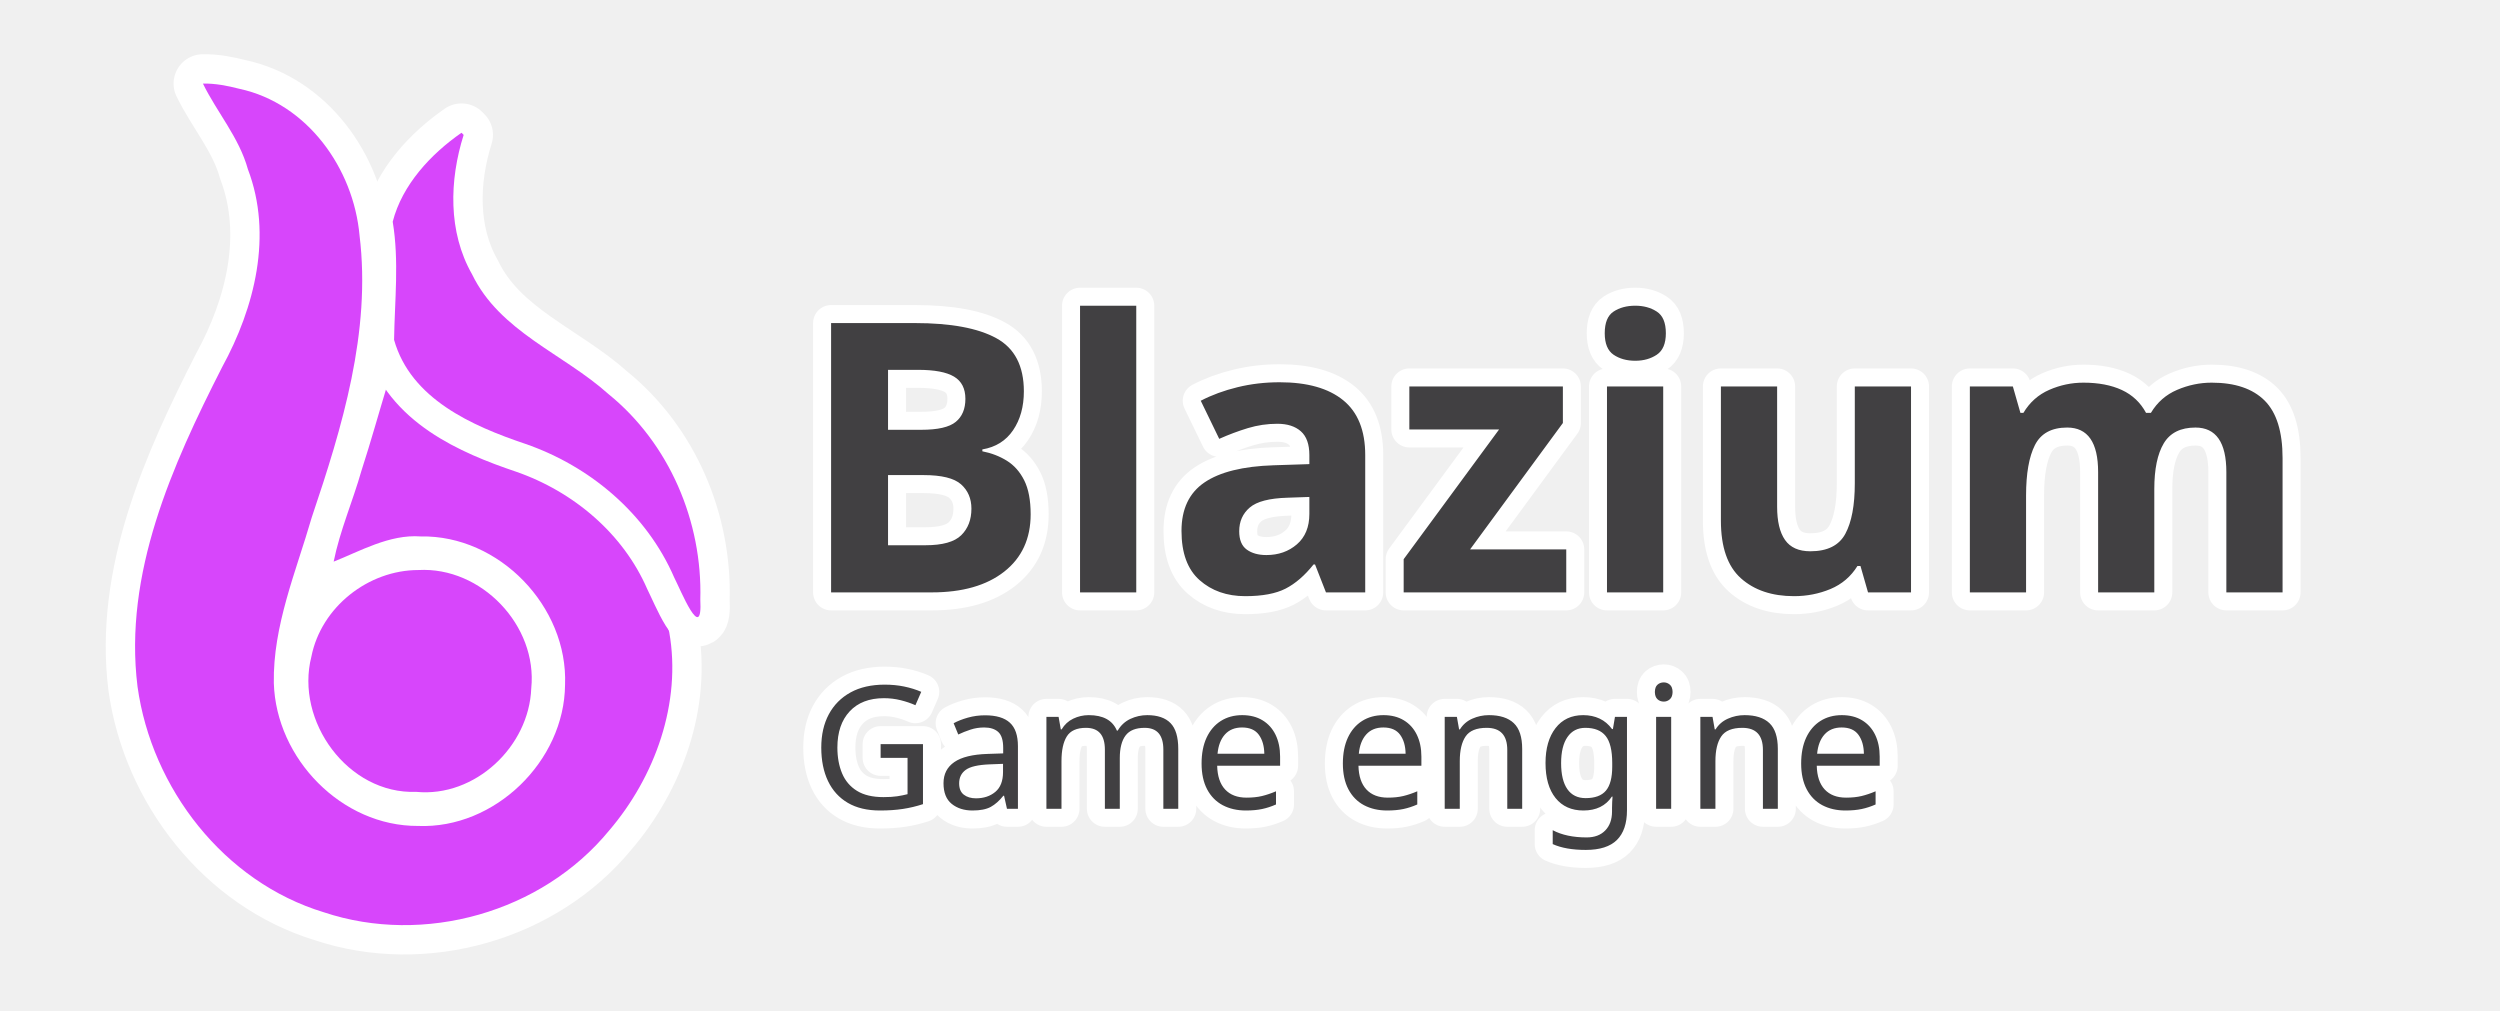
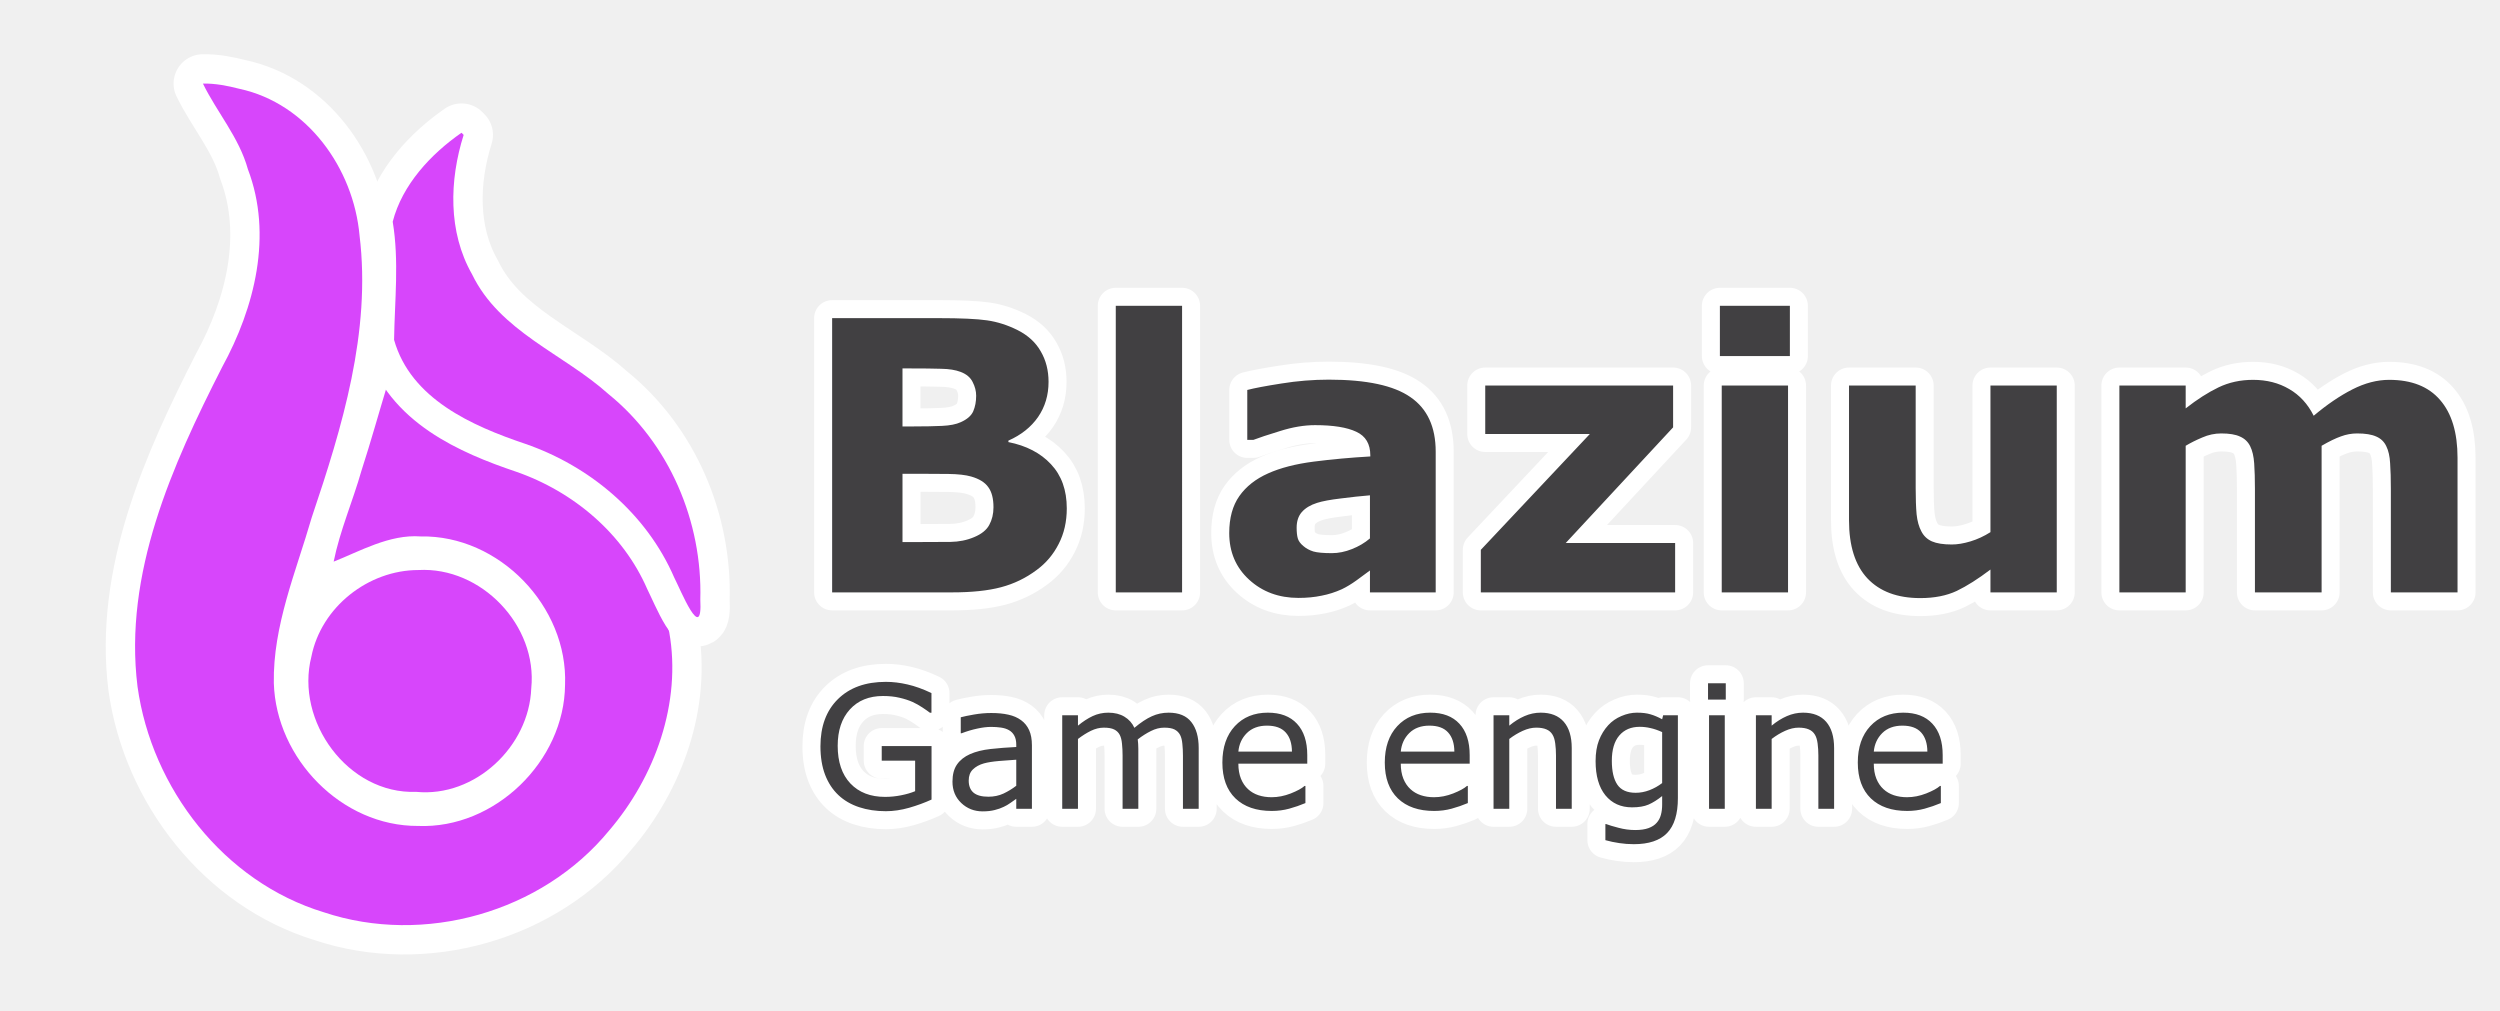
<svg xmlns="http://www.w3.org/2000/svg" xmlns:xlink="http://www.w3.org/1999/xlink" width="1024" height="414" version="1.1" id="svg15">
  <defs id="defs12">
    <linearGradient id="c">
      <stop offset=".045" stop-color="#7f24ce" id="stop1" />
      <stop offset=".468" stop-color="#b846e4" id="stop2" />
      <stop offset=".825" stop-color="#d055ee" id="stop3" />
      <stop offset="1" stop-color="#f87cfe" id="stop4" />
    </linearGradient>
    <linearGradient id="b">
      <stop offset=".045" stop-color="#7f24ce" id="stop5" />
      <stop offset=".478" stop-color="#b846e4" id="stop6" />
      <stop offset=".848" stop-color="#d055ee" id="stop7" />
      <stop offset="1" stop-color="#f87cfe" id="stop8" />
    </linearGradient>
    <linearGradient id="a">
      <stop offset=".045" stop-color="#7f24ce" id="stop9" />
      <stop offset=".468" stop-color="#b846e4" id="stop10" />
      <stop offset=".848" stop-color="#d055ee" id="stop11" />
      <stop offset="1" stop-color="#f87cfe" id="stop12" />
    </linearGradient>
    <linearGradient xlink:href="#a" id="g" x1="635.831" x2="721.822" y1="589.778" y2="368.408" gradientTransform="translate(-23.58 17.032)scale(.3755)" gradientUnits="userSpaceOnUse" />
    <linearGradient xlink:href="#b" id="f" x1="269.585" x2="488.27" y1="847.204" y2="393.079" gradientTransform="translate(-23.58 17.032)scale(.3755)" gradientUnits="userSpaceOnUse" />
    <linearGradient xlink:href="#c" id="d" x1="496.519" x2="635.831" y1="813.477" y2="589.778" gradientTransform="translate(-23.58 17.032)scale(.3755)" gradientUnits="userSpaceOnUse" />
  </defs>
  <path fill="url(#d)" stroke="#fff" stroke-linecap="round" stroke-linejoin="round" stroke-width="24.032" d="m 171.383,233.485 c 25.804,-1.42 48.862,22.764 46.218,48.475 -0.887,23.806 -23.009,44.734 -47.117,42.387 -28.001,1.028 -49.673,-29.016 -42.942,-55.389 4,-20.293 23.305,-35.468 43.84,-35.474 z" paint-order="markers stroke fill" style="mix-blend-mode:normal;fill:#d746fb;fill-opacity:1" id="path12" />
  <path fill="url(#f)" stroke="#fff" stroke-linecap="round" stroke-linejoin="round" stroke-width="24.032" d="m 83.117,34.229 c 5.64,11.591 14.848,22.131 18.413,35.067 10.281,26.95 2.82,56.663 -10.558,81.098 -20.491,40.237 -40.378,84.604 -34.646,130.82 5.79,41.75 35.465,80.06 76.31,92.455 41,13.686 89.303,0.054 116.792,-33.404 18.862,-21.989 29.846,-52.452 24.677,-81.403 -7.864,-32.19 -32.948,-58.979 -64.674,-68.674 -19.224,-6.423 -38.176,-16.029 -50.849,-32.3 -3.153,10.351 -6.735,23.249 -10.496,34.802 -3.55,12.511 -8.861,24.653 -11.42,37.359 10.527,-4.14 22.878,-11.287 35.646,-10.322 32.138,-0.623 60.402,28.735 59.133,60.77 -0.259,31.284 -28.775,59.065 -60.204,57.811 -31.309,0.142 -58.144,-27.571 -59.081,-58.49 -0.429,-23.462 9.107,-45.683 15.538,-67.909 12.45,-36.9 24.386,-76.078 19.574,-115.44 C 144.821,69.001 125.865,42.37 98.079,36.381 93.196,35.123 88.182,34.131 83.117,34.229 Z" paint-order="markers stroke fill" style="mix-blend-mode:normal;fill:#d746fb;fill-opacity:1" id="path13" />
  <path fill="url(#g)" stroke="#fff" stroke-linecap="round" stroke-linejoin="round" stroke-width="24.032" d="m 189.029,54.376 c -12.594,8.747 -24.293,21.347 -28.176,36.441 2.671,16.027 0.802,32.396 0.56,48.396 6.855,24.185 31.904,35.215 53.723,42.575 26.602,9.179 49.674,28.651 60.99,54.695 2.64,5.145 11.718,27.604 10.722,9.111 0.905,-31.9 -12.663,-63.969 -37.636,-84.196 -18.439,-16.556 -44.487,-25.509 -55.88,-49.096 -9.866,-17.307 -9.282,-38.517 -3.42,-57.042 l -0.442,-0.442 z" paint-order="markers stroke fill" style="mix-blend-mode:normal;fill:#d746fb;fill-opacity:1" id="path14" />
  <g fill="#414042" stroke="#fff" stroke-linejoin="round" stroke-width="14" font-family="'Inter Alia'" paint-order="stroke fill markers" id="g15">
-     <text xml:space="preserve" x="413.602" y="245.49" font-size="12" font-weight="700" style="-inkscape-font-specification:&quot;Inter Alia, Bold&quot;;font-variant-ligatures:normal;font-variant-caps:normal;font-variant-numeric:normal;font-variant-east-asian:normal;text-align:start" transform="translate(-109.188 -15.965)scale(1.05342)" id="text14">
-       <tspan x="413.602" y="245.49" font-size="146.667" style="-inkscape-font-specification:&quot;Inter Alia, Bold&quot;;font-variant-ligatures:normal;font-variant-caps:normal;font-variant-numeric:normal;font-variant-east-asian:normal" id="tspan14">Blazium</tspan>
-     </text>
-     <text xml:space="preserve" x="418.92" y="329.631" font-size="80" font-weight="500" style="-inkscape-font-specification:&quot;Inter Alia, Medium&quot;;font-variant-ligatures:normal;font-variant-caps:normal;font-variant-numeric:normal;font-variant-east-asian:normal;text-align:start" transform="translate(-109.188 -15.965)scale(1.05342)" id="text15">
-       <tspan x="418.92" y="329.631" font-size="66.667" font-weight="400" style="-inkscape-font-specification:&quot;Inter Alia, Normal&quot;;font-variant-ligatures:normal;font-variant-caps:normal;font-variant-numeric:normal;font-variant-east-asian:normal" id="tspan15">Game engine</tspan>
-     </text>
+     <path style="font-weight:700;font-size:146.667px;-inkscape-font-specification:'Inter Alia, Bold'" d="m 518.446,212.834 q 0,7.734 -3.151,13.822 -3.079,6.087 -8.522,10.098 -6.302,4.727 -13.893,6.732 -7.52,2.005 -19.121,2.005 H 427.209 V 138.856 h 41.393 q 12.891,0 18.835,0.859 6.016,0.859 11.888,3.796 6.087,3.079 9.023,8.307 3.008,5.156 3.008,11.816 0,7.734 -4.082,13.678 -4.082,5.872 -11.53,9.167 v 0.573 q 10.456,2.077 16.543,8.594 6.159,6.517 6.159,17.188 z m -35.234,-43.828 q 0,-2.65 -1.361,-5.299 -1.289,-2.65 -4.655,-3.939 -3.008,-1.146 -7.52,-1.217 -4.44,-0.143 -12.533,-0.143 h -2.578 v 22.559 h 4.297 q 6.517,0 11.1,-0.215 4.583,-0.215 7.233,-1.432 3.724,-1.647 4.87,-4.225 1.146,-2.65 1.146,-6.087 z m 6.732,43.399 q 0,-5.085 -2.005,-7.806 -1.934,-2.793 -6.66,-4.154 -3.223,-0.931 -8.88,-1.003 -5.658,-0.072 -11.816,-0.072 h -6.016 v 26.569 h 2.005 q 11.602,0 16.615,-0.072 5.013,-0.072 9.238,-1.862 4.297,-1.79 5.872,-4.727 1.647,-3.008 1.647,-6.875 z m 73.334,33.086 H 537.496 V 134.057 h 25.781 z m 73.047,-20.983 v -16.758 q -5.228,0.43 -11.315,1.217 -6.087,0.716 -9.238,1.719 -3.867,1.217 -5.944,3.581 -2.005,2.292 -2.005,6.087 0,2.507 0.43,4.082 0.43,1.576 2.148,3.008 1.647,1.432 3.939,2.148 2.292,0.645 7.161,0.645 3.867,0 7.806,-1.576 4.01,-1.576 7.018,-4.154 z m 0,12.461 q -2.077,1.576 -5.156,3.796 -3.079,2.22 -5.801,3.509 -3.796,1.719 -7.878,2.507 -4.082,0.859 -8.952,0.859 -11.458,0 -19.193,-7.09 -7.734,-7.09 -7.734,-18.119 0,-8.809 3.939,-14.395 3.939,-5.586 11.172,-8.809 7.161,-3.223 17.76,-4.583 10.599,-1.361 21.986,-2.005 v -0.43 q 0,-6.66 -5.443,-9.167 -5.443,-2.578 -16.042,-2.578 -6.374,0 -13.607,2.292 -7.233,2.22 -10.384,3.438 h -2.363 V 166.785 q 4.082,-1.074 13.249,-2.507 9.238,-1.504 18.477,-1.504 21.986,0 31.725,6.803 9.811,6.732 9.811,21.198 v 54.714 h -25.566 z m 118.666,8.522 H 679.436 V 228.947 l 42.396,-45.046 h -40.677 v -18.835 h 73.047 v 16.257 l -41.751,44.974 h 42.539 z m 43.9,0 h -25.781 v -80.423 h 25.781 z m 0.716,-91.882 h -27.214 v -19.551 h 27.214 z m 103.77,91.882 h -25.781 v -8.88 q -7.161,5.443 -13.105,8.307 -5.944,2.793 -14.18,2.793 -13.32,0 -20.553,-7.663 -7.161,-7.663 -7.161,-22.63 v -52.35 h 25.925 v 39.889 q 0,6.087 0.358,10.169 0.43,4.01 1.862,6.66 1.361,2.65 4.082,3.867 2.793,1.217 7.734,1.217 3.294,0 7.305,-1.217 4.01,-1.217 7.734,-3.581 v -57.005 h 25.781 z m 102.982,-57.005 v 57.005 h -25.925 v -40.176 q 0,-5.872 -0.286,-9.954 -0.286,-4.154 -1.576,-6.732 -1.289,-2.578 -3.939,-3.724 -2.578,-1.217 -7.305,-1.217 -3.796,0 -7.376,1.576 -3.581,1.504 -6.445,3.223 v 57.005 h -25.781 v -80.423 h 25.781 v 8.88 q 6.66,-5.228 12.747,-8.164 6.087,-2.936 13.464,-2.936 7.949,0 14.036,3.581 6.087,3.509 9.525,10.384 7.734,-6.517 15.039,-10.241 7.305,-3.724 14.323,-3.724 13.034,0 19.766,7.806 6.803,7.806 6.803,22.487 v 52.35 h -25.925 v -40.176 q 0,-5.944 -0.286,-10.026 -0.215,-4.082 -1.504,-6.66 -1.218,-2.578 -3.867,-3.724 -2.65,-1.217 -7.448,-1.217 -3.223,0 -6.302,1.146 -3.079,1.074 -7.519,3.652 z" id="text14" transform="translate(-109.188 -15.965)scale(1.05342)" aria-label="Blazium" />
+     <path style="font-size:66.667px;-inkscape-font-specification:'Inter Alia, Normal'" d="m 465.86,326.05 q -3.971,1.823 -8.691,3.19 -4.688,1.335 -9.082,1.335 -5.664,0 -10.384,-1.563 -4.72,-1.563 -8.04,-4.688 -3.353,-3.158 -5.176,-7.878 -1.823,-4.753 -1.823,-11.1 0,-11.621 6.771,-18.327 6.803,-6.738 18.652,-6.738 4.134,0 8.431,1.009 4.329,0.977 9.31,3.353 v 7.65 h -0.586 q -1.009,-0.781 -2.93,-2.051 -1.921,-1.27 -3.776,-2.116 -2.246,-1.009 -5.111,-1.66 -2.832,-0.684 -6.445,-0.684 -8.138,0 -12.891,5.241 -4.72,5.208 -4.72,14.128 0,9.408 4.948,14.649 4.948,5.208 13.477,5.208 3.125,0 6.217,-0.618 3.125,-0.618 5.469,-1.595 v -11.882 h -12.988 v -5.664 h 19.369 z m 39.03,3.581 h -6.087 v -3.874 q -0.814,0.553 -2.214,1.563 -1.367,0.977 -2.669,1.563 -1.53,0.749 -3.516,1.237 -1.986,0.521 -4.655,0.521 -4.915,0 -8.333,-3.255 -3.418,-3.255 -3.418,-8.301 0,-4.134 1.758,-6.673 1.79,-2.572 5.078,-4.036 3.32,-1.465 7.975,-1.986 4.655,-0.521 9.994,-0.781 v -0.944 q 0,-2.083 -0.749,-3.451 -0.716,-1.367 -2.083,-2.148 -1.302,-0.749 -3.125,-1.009 -1.823,-0.26 -3.809,-0.26 -2.409,0 -5.371,0.651 -2.962,0.618 -6.12,1.823 h -0.326 v -6.217 q 1.79,-0.488 5.176,-1.074 3.385,-0.586 6.673,-0.586 3.841,0 6.673,0.651 2.865,0.618 4.948,2.148 2.051,1.497 3.125,3.874 1.074,2.376 1.074,5.892 z m -6.087,-8.952 V 310.555 q -2.799,0.163 -6.608,0.488 -3.776,0.326 -5.99,0.944 -2.637,0.749 -4.264,2.344 -1.628,1.562 -1.628,4.329 0,3.125 1.888,4.72 1.888,1.563 5.762,1.563 3.223,0 5.892,-1.237 2.669,-1.27 4.948,-3.027 z m 70.931,8.952 h -6.12 v -20.703 q 0,-2.344 -0.228,-4.525 -0.195,-2.181 -0.879,-3.483 -0.749,-1.4 -2.148,-2.116 -1.4,-0.716 -4.036,-0.716 -2.572,0 -5.143,1.302 -2.572,1.27 -5.143,3.255 0.098,0.749 0.163,1.758 0.065,0.977 0.065,1.953 v 23.275 h -6.12 v -20.703 q 0,-2.409 -0.228,-4.557 -0.195,-2.181 -0.879,-3.483 -0.749,-1.4 -2.148,-2.083 -1.4,-0.716 -4.036,-0.716 -2.507,0 -5.046,1.237 -2.507,1.237 -5.013,3.158 v 27.149 h -6.12 v -36.361 h 6.12 v 4.036 q 2.865,-2.376 5.697,-3.711 2.865,-1.335 6.087,-1.335 3.711,0 6.283,1.563 2.604,1.563 3.874,4.329 3.711,-3.125 6.771,-4.492 3.06,-1.4 6.543,-1.4 5.99,0 8.822,3.646 2.865,3.613 2.865,10.124 z m 42.22,-17.546 h -26.791 q 0,3.353 1.009,5.859 1.009,2.474 2.767,4.069 1.693,1.562 4.004,2.344 2.344,0.781 5.143,0.781 3.711,0 7.454,-1.465 3.776,-1.497 5.371,-2.93 h 0.326 v 6.673 q -3.092,1.302 -6.315,2.181 -3.223,0.879 -6.771,0.879 -9.05,0 -14.128,-4.883 -5.078,-4.915 -5.078,-13.932 0,-8.919 4.85,-14.16 4.883,-5.241 12.826,-5.241 7.357,0 11.328,4.297 4.004,4.297 4.004,12.207 z m -5.957,-4.688 q -0.033,-4.818 -2.441,-7.454 -2.376,-2.637 -7.259,-2.637 -4.915,0 -7.845,2.897 -2.897,2.897 -3.288,7.194 z m 69.108,4.688 h -26.791 q 0,3.353 1.009,5.859 1.009,2.474 2.767,4.069 1.693,1.562 4.004,2.344 2.344,0.781 5.143,0.781 3.711,0 7.454,-1.465 3.776,-1.497 5.371,-2.93 h 0.326 v 6.673 q -3.092,1.302 -6.315,2.181 -3.223,0.879 -6.771,0.879 -9.05,0 -14.128,-4.883 -5.078,-4.915 -5.078,-13.932 0,-8.919 4.85,-14.16 4.883,-5.241 12.826,-5.241 7.357,0 11.328,4.297 4.004,4.297 4.004,12.207 z m -5.957,-4.688 q -0.033,-4.818 -2.441,-7.454 -2.376,-2.637 -7.259,-2.637 -4.915,0 -7.845,2.897 -2.897,2.897 -3.288,7.194 z m 45.638,22.233 h -6.12 v -20.703 q 0,-2.507 -0.293,-4.688 -0.293,-2.214 -1.074,-3.451 -0.814,-1.367 -2.344,-2.018 -1.53,-0.684 -3.971,-0.684 -2.507,0 -5.241,1.237 -2.734,1.237 -5.241,3.158 v 27.149 h -6.12 v -36.361 h 6.12 v 4.036 q 2.865,-2.376 5.925,-3.711 3.06,-1.335 6.283,-1.335 5.892,0 8.984,3.548 3.092,3.548 3.092,10.221 z m 41.276,-4.134 q 0,9.245 -4.199,13.574 -4.199,4.329 -12.923,4.329 -2.897,0 -5.664,-0.423 -2.734,-0.391 -5.404,-1.139 v -6.25 h 0.326 q 1.497,0.586 4.753,1.432 3.255,0.879 6.51,0.879 3.125,0 5.176,-0.749 2.051,-0.749 3.19,-2.083 1.139,-1.27 1.628,-3.06 0.488,-1.79 0.488,-4.004 v -3.32 q -2.767,2.214 -5.306,3.32 -2.507,1.074 -6.413,1.074 -6.51,0 -10.352,-4.688 -3.809,-4.72 -3.809,-13.281 0,-4.688 1.302,-8.073 1.335,-3.418 3.613,-5.892 2.116,-2.311 5.143,-3.581 3.027,-1.302 6.022,-1.302 3.158,0 5.273,0.651 2.148,0.618 4.525,1.921 l 0.391,-1.563 h 5.729 z m -6.12,-5.859 v -19.824 q -2.441,-1.107 -4.557,-1.562 -2.083,-0.488 -4.167,-0.488 -5.046,0 -7.943,3.385 -2.897,3.385 -2.897,9.831 0,6.12 2.148,9.277 2.148,3.158 7.129,3.158 2.669,0 5.339,-1.009 2.702,-1.042 4.948,-2.767 z m 24.74,-32.455 h -6.901 v -6.348 h 6.901 z m -0.391,42.448 h -6.12 v -36.361 h 6.12 z m 42.513,0 h -6.12 v -20.703 q 0,-2.507 -0.293,-4.688 -0.293,-2.214 -1.074,-3.451 -0.814,-1.367 -2.344,-2.018 -1.53,-0.684 -3.971,-0.684 -2.507,0 -5.241,1.237 -2.734,1.237 -5.241,3.158 v 27.149 h -6.12 v -36.361 h 6.12 v 4.036 q 2.865,-2.376 5.925,-3.711 3.06,-1.335 6.283,-1.335 5.892,0 8.984,3.548 3.092,3.548 3.092,10.221 z m 42.22,-17.546 h -26.791 q 0,3.353 1.009,5.859 1.009,2.474 2.767,4.069 1.693,1.562 4.004,2.344 2.344,0.781 5.143,0.781 3.711,0 7.454,-1.465 3.776,-1.497 5.371,-2.93 h 0.326 v 6.673 q -3.092,1.302 -6.315,2.181 -3.223,0.879 -6.771,0.879 -9.05,0 -14.128,-4.883 -5.078,-4.915 -5.078,-13.932 0,-8.919 4.85,-14.16 4.883,-5.241 12.826,-5.241 7.357,0 11.328,4.297 4.004,4.297 4.004,12.207 z m -5.957,-4.688 q -0.033,-4.818 -2.441,-7.454 -2.376,-2.637 -7.259,-2.637 -4.915,0 -7.845,2.897 -2.897,2.897 -3.288,7.194 z" id="text15" transform="translate(-109.188 -15.965)scale(1.05342)" aria-label="Game engine" />
  </g>
</svg>
